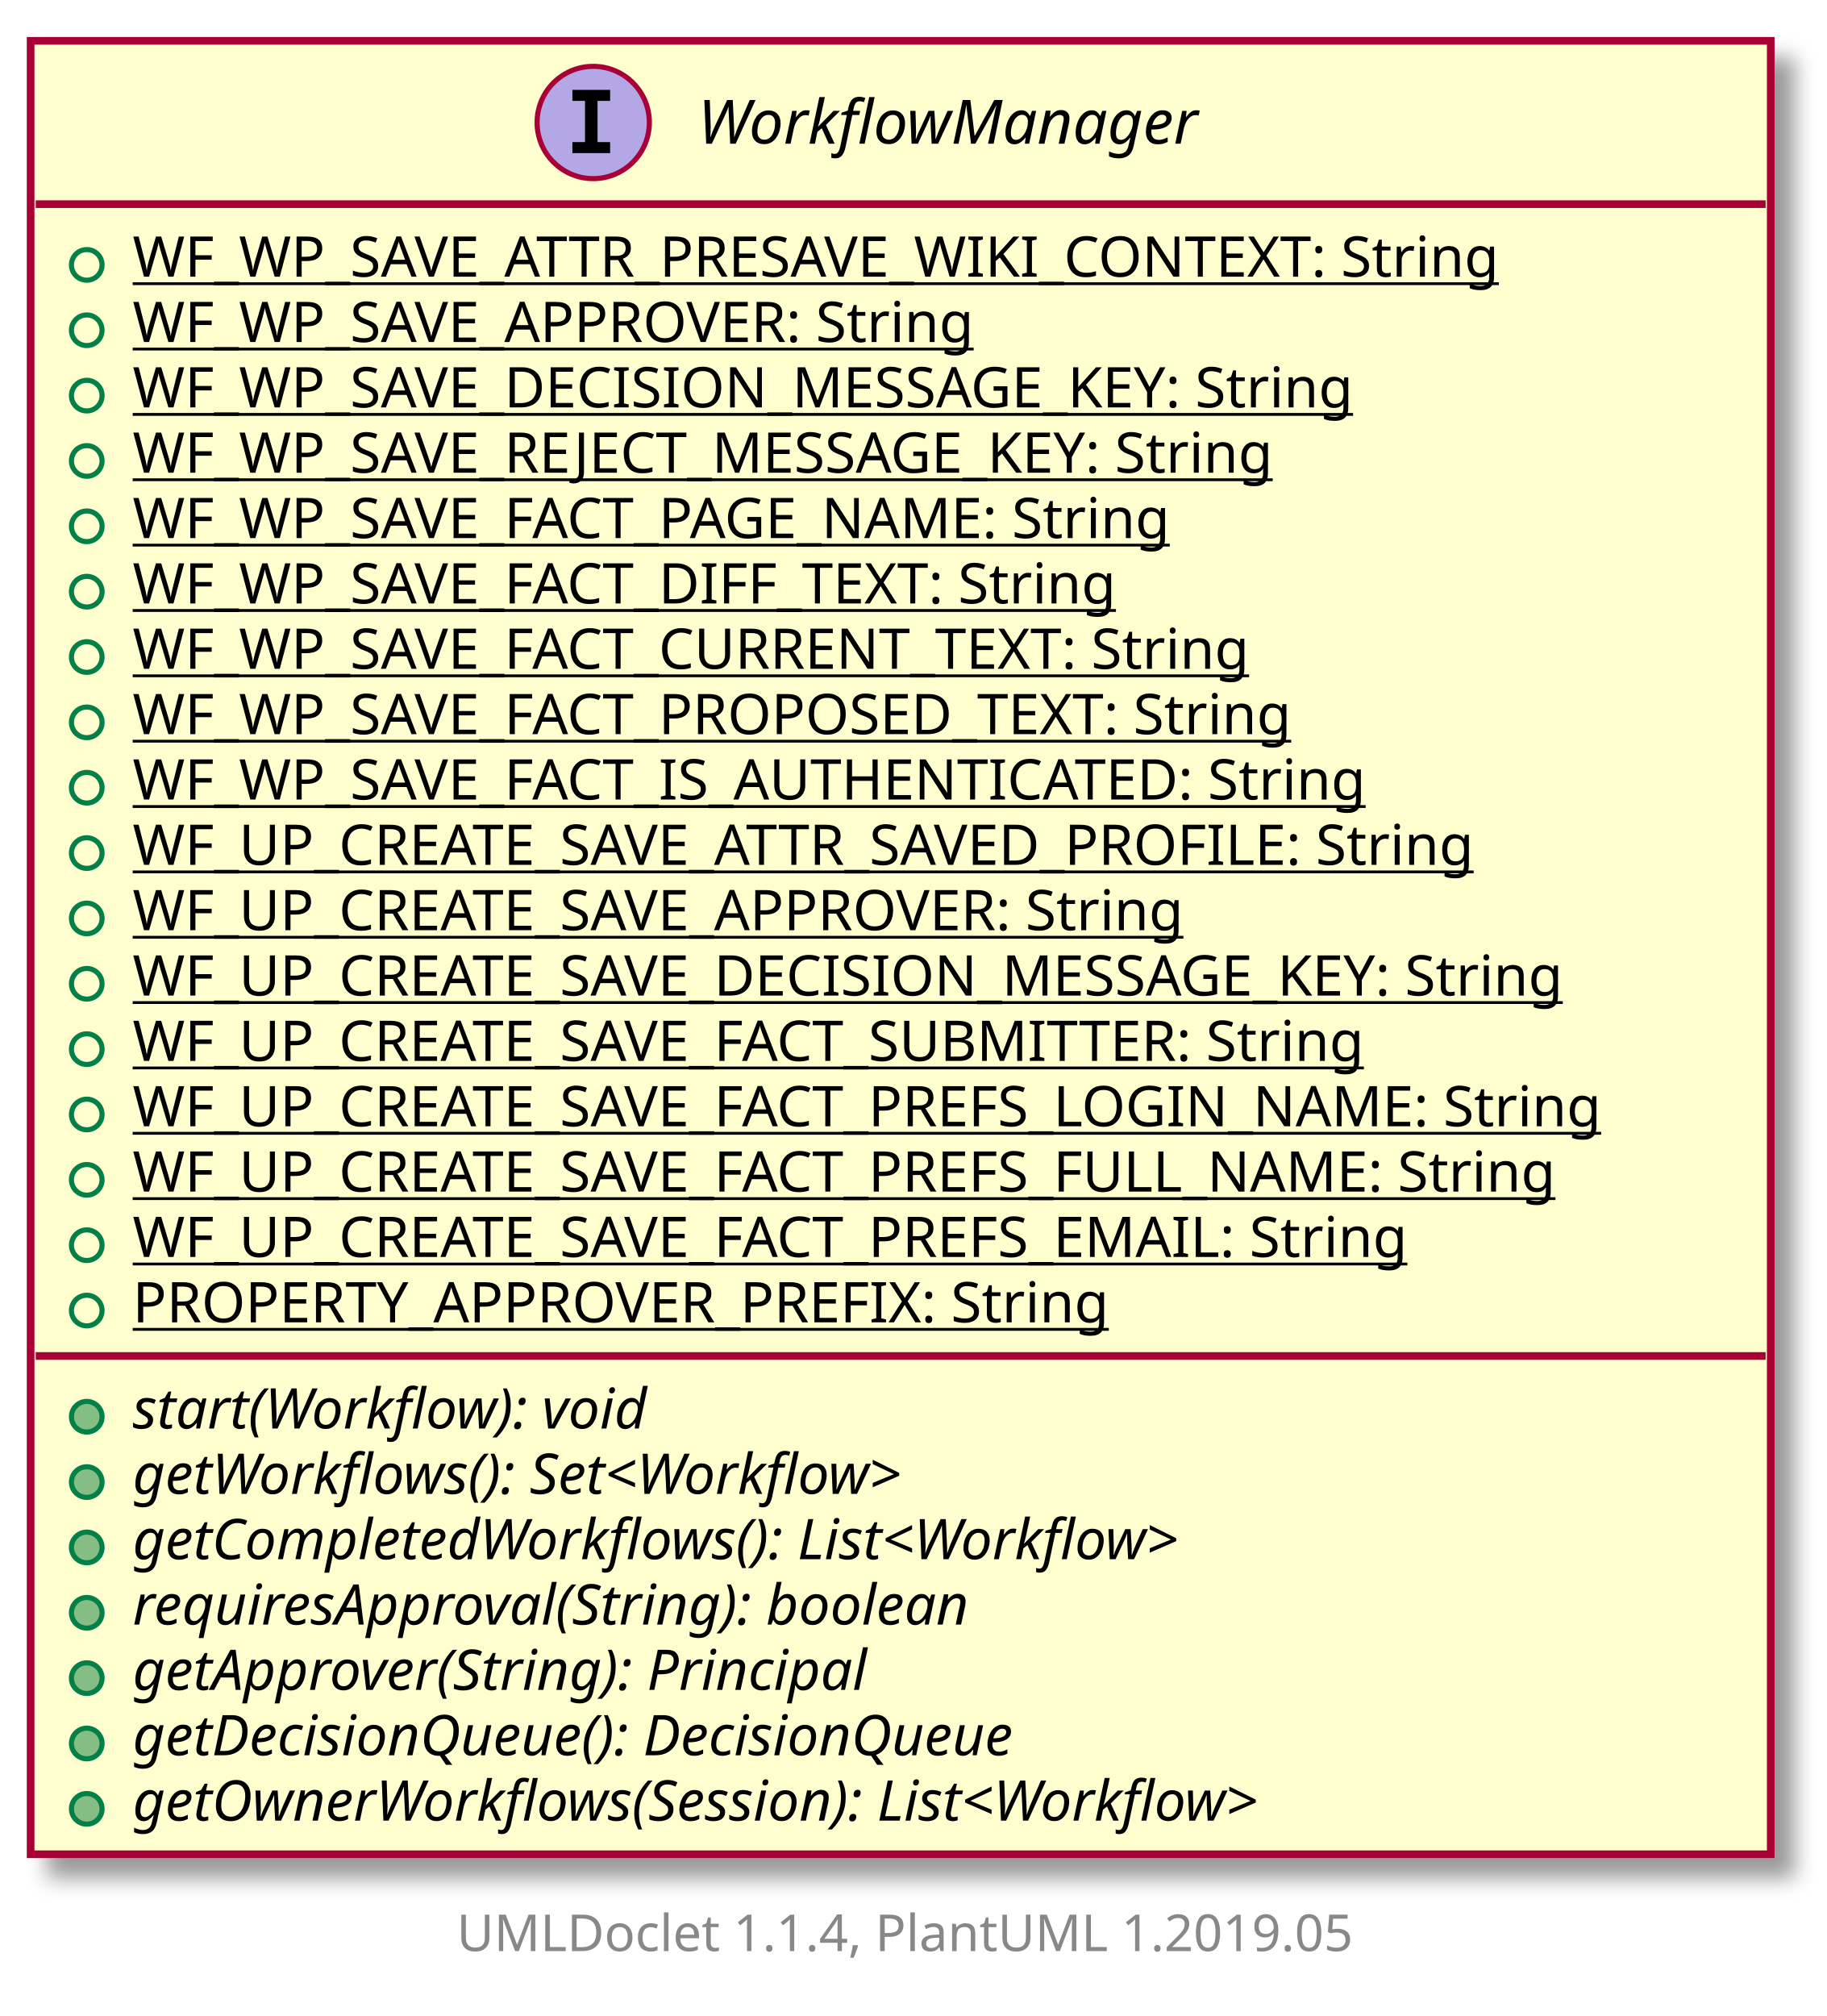
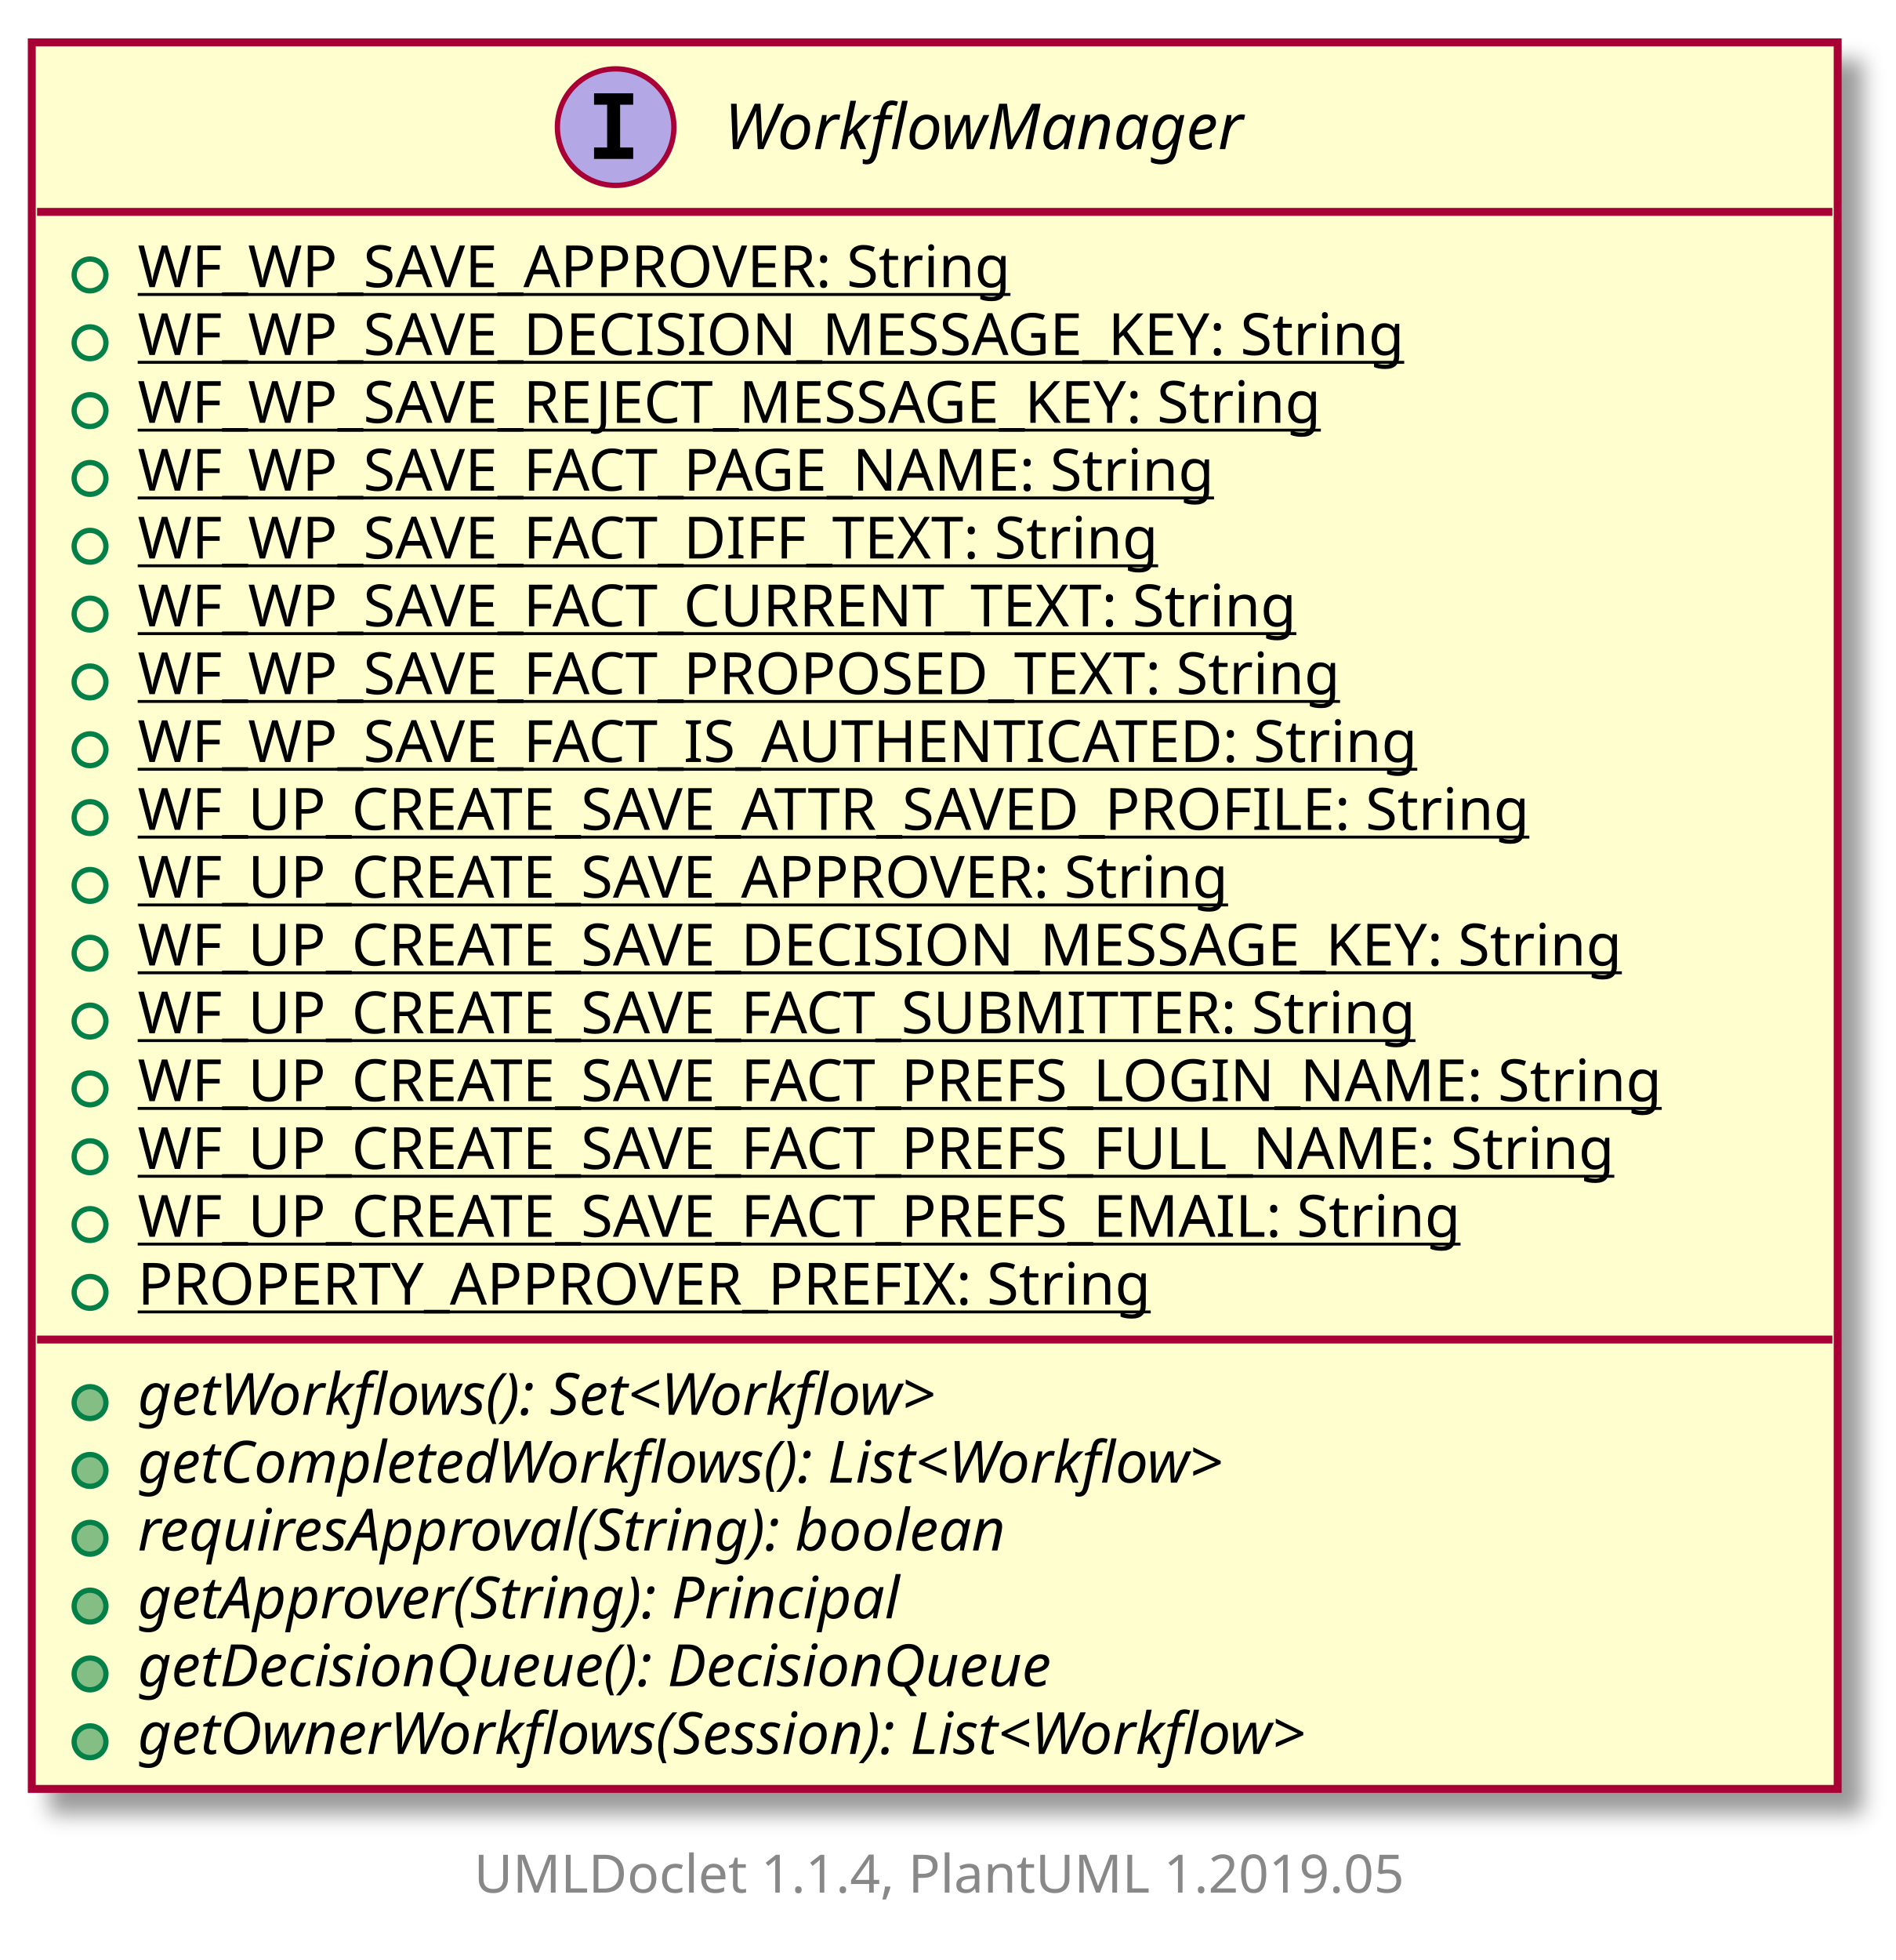
- <svg xmlns="http://www.w3.org/2000/svg" xmlns:xlink="http://www.w3.org/1999/xlink" contentScriptType="application/ecmascript" contentStyleType="text/css" height="395px" preserveAspectRatio="none" style="width:358px;height:395px;" version="1.1" viewBox="0 0 358 395" width="358px" zoomAndPan="magnify">
+ <svg xmlns="http://www.w3.org/2000/svg" xmlns:xlink="http://www.w3.org/1999/xlink" contentScriptType="application/ecmascript" contentStyleType="text/css" height="370px" preserveAspectRatio="none" style="width:358px;height:370px;" version="1.1" viewBox="0 0 358 370" width="358px" zoomAndPan="magnify">
  <defs>
-     <filter height="300%" id="fxxabyc0bfmiw" width="300%" x="-1" y="-1">
+     <filter height="300%" id="ffypw07ciiyxc" width="300%" x="-1" y="-1">
      <feGaussianBlur result="blurOut" stdDeviation="2.0" />
      <feColorMatrix in="blurOut" result="blurOut2" type="matrix" values="0 0 0 0 0 0 0 0 0 0 0 0 0 0 0 0 0 0 .4 0" />
      <feOffset dx="4.0" dy="4.0" in="blurOut2" result="blurOut3" />
      <feBlend in="SourceGraphic" in2="blurOut3" mode="normal" />
    </filter>
  </defs>
  <g>
    <a href="WorkflowManager.html" target="_top" xlink:actuate="onRequest" xlink:show="new" xlink:title="WorkflowManager.html" xlink:type="simple">
-       <rect fill="#FEFECE" filter="url(#fxxabyc0bfmiw)" height="355.312" id="WorkflowManager" style="stroke: #A80036; stroke-width: 1.5;" width="341" x="6" y="8" />
+       <rect fill="#FEFECE" filter="url(#ffypw07ciiyxc)" height="329.703" id="WorkflowManager" style="stroke: #A80036; stroke-width: 1.5;" width="341" x="6" y="8" />
      <ellipse cx="116.25" cy="24" fill="#B4A7E5" rx="11" ry="11" style="stroke: #A80036; stroke-width: 1.0;" />
      <path d="M112.172,19.766 L112.172,17.609 L119.562,17.609 L119.562,19.766 L117.094,19.766 L117.094,27.844 L119.562,27.844 L119.562,30 L112.172,30 L112.172,27.844 L114.641,27.844 L114.641,19.766 L112.172,19.766 Z " />
      <text fill="#000000" font-family="sans-serif" font-size="12" font-style="italic" lengthAdjust="spacingAndGlyphs" textLength="112" x="136.75" y="28.154">WorkflowManager</text>
      <line style="stroke: #A80036; stroke-width: 1.5;" x1="7" x2="346" y1="40" y2="40" />
      <ellipse cx="17" cy="51.902" fill="none" rx="3" ry="3" style="stroke: #038048; stroke-width: 1.0;" />
-       <text fill="#000000" font-family="sans-serif" font-size="11" lengthAdjust="spacingAndGlyphs" text-decoration="underline" textLength="291" x="26" y="54.21">WF_WP_SAVE_ATTR_PRESAVE_WIKI_CONTEXT: String</text>
+       <text fill="#000000" font-family="sans-serif" font-size="11" lengthAdjust="spacingAndGlyphs" text-decoration="underline" textLength="178" x="26" y="54.21">WF_WP_SAVE_APPROVER: String</text>
      <ellipse cx="17" cy="64.707" fill="none" rx="3" ry="3" style="stroke: #038048; stroke-width: 1.0;" />
-       <text fill="#000000" font-family="sans-serif" font-size="11" lengthAdjust="spacingAndGlyphs" text-decoration="underline" textLength="178" x="26" y="67.015">WF_WP_SAVE_APPROVER: String</text>
+       <text fill="#000000" font-family="sans-serif" font-size="11" lengthAdjust="spacingAndGlyphs" text-decoration="underline" textLength="262" x="26" y="67.015">WF_WP_SAVE_DECISION_MESSAGE_KEY: String</text>
      <ellipse cx="17" cy="77.512" fill="none" rx="3" ry="3" style="stroke: #038048; stroke-width: 1.0;" />
-       <text fill="#000000" font-family="sans-serif" font-size="11" lengthAdjust="spacingAndGlyphs" text-decoration="underline" textLength="262" x="26" y="79.82">WF_WP_SAVE_DECISION_MESSAGE_KEY: String</text>
+       <text fill="#000000" font-family="sans-serif" font-size="11" lengthAdjust="spacingAndGlyphs" text-decoration="underline" textLength="247" x="26" y="79.82">WF_WP_SAVE_REJECT_MESSAGE_KEY: String</text>
      <ellipse cx="17" cy="90.316" fill="none" rx="3" ry="3" style="stroke: #038048; stroke-width: 1.0;" />
-       <text fill="#000000" font-family="sans-serif" font-size="11" lengthAdjust="spacingAndGlyphs" text-decoration="underline" textLength="247" x="26" y="92.624">WF_WP_SAVE_REJECT_MESSAGE_KEY: String</text>
+       <text fill="#000000" font-family="sans-serif" font-size="11" lengthAdjust="spacingAndGlyphs" text-decoration="underline" textLength="221" x="26" y="92.624">WF_WP_SAVE_FACT_PAGE_NAME: String</text>
      <ellipse cx="17" cy="103.121" fill="none" rx="3" ry="3" style="stroke: #038048; stroke-width: 1.0;" />
-       <text fill="#000000" font-family="sans-serif" font-size="11" lengthAdjust="spacingAndGlyphs" text-decoration="underline" textLength="221" x="26" y="105.429">WF_WP_SAVE_FACT_PAGE_NAME: String</text>
+       <text fill="#000000" font-family="sans-serif" font-size="11" lengthAdjust="spacingAndGlyphs" text-decoration="underline" textLength="211" x="26" y="105.429">WF_WP_SAVE_FACT_DIFF_TEXT: String</text>
      <ellipse cx="17" cy="115.926" fill="none" rx="3" ry="3" style="stroke: #038048; stroke-width: 1.0;" />
-       <text fill="#000000" font-family="sans-serif" font-size="11" lengthAdjust="spacingAndGlyphs" text-decoration="underline" textLength="211" x="26" y="118.234">WF_WP_SAVE_FACT_DIFF_TEXT: String</text>
+       <text fill="#000000" font-family="sans-serif" font-size="11" lengthAdjust="spacingAndGlyphs" text-decoration="underline" textLength="240" x="26" y="118.234">WF_WP_SAVE_FACT_CURRENT_TEXT: String</text>
      <ellipse cx="17" cy="128.731" fill="none" rx="3" ry="3" style="stroke: #038048; stroke-width: 1.0;" />
-       <text fill="#000000" font-family="sans-serif" font-size="11" lengthAdjust="spacingAndGlyphs" text-decoration="underline" textLength="240" x="26" y="131.039">WF_WP_SAVE_FACT_CURRENT_TEXT: String</text>
+       <text fill="#000000" font-family="sans-serif" font-size="11" lengthAdjust="spacingAndGlyphs" text-decoration="underline" textLength="250" x="26" y="131.039">WF_WP_SAVE_FACT_PROPOSED_TEXT: String</text>
      <ellipse cx="17" cy="141.535" fill="none" rx="3" ry="3" style="stroke: #038048; stroke-width: 1.0;" />
-       <text fill="#000000" font-family="sans-serif" font-size="11" lengthAdjust="spacingAndGlyphs" text-decoration="underline" textLength="250" x="26" y="143.843">WF_WP_SAVE_FACT_PROPOSED_TEXT: String</text>
+       <text fill="#000000" font-family="sans-serif" font-size="11" lengthAdjust="spacingAndGlyphs" text-decoration="underline" textLength="263" x="26" y="143.843">WF_WP_SAVE_FACT_IS_AUTHENTICATED: String</text>
      <ellipse cx="17" cy="154.34" fill="none" rx="3" ry="3" style="stroke: #038048; stroke-width: 1.0;" />
-       <text fill="#000000" font-family="sans-serif" font-size="11" lengthAdjust="spacingAndGlyphs" text-decoration="underline" textLength="263" x="26" y="156.648">WF_WP_SAVE_FACT_IS_AUTHENTICATED: String</text>
+       <text fill="#000000" font-family="sans-serif" font-size="11" lengthAdjust="spacingAndGlyphs" text-decoration="underline" textLength="290" x="26" y="156.648">WF_UP_CREATE_SAVE_ATTR_SAVED_PROFILE: String</text>
      <ellipse cx="17" cy="167.144" fill="none" rx="3" ry="3" style="stroke: #038048; stroke-width: 1.0;" />
-       <text fill="#000000" font-family="sans-serif" font-size="11" lengthAdjust="spacingAndGlyphs" text-decoration="underline" textLength="290" x="26" y="169.453">WF_UP_CREATE_SAVE_ATTR_SAVED_PROFILE: String</text>
+       <text fill="#000000" font-family="sans-serif" font-size="11" lengthAdjust="spacingAndGlyphs" text-decoration="underline" textLength="226" x="26" y="169.453">WF_UP_CREATE_SAVE_APPROVER: String</text>
      <ellipse cx="17" cy="179.949" fill="none" rx="3" ry="3" style="stroke: #038048; stroke-width: 1.0;" />
-       <text fill="#000000" font-family="sans-serif" font-size="11" lengthAdjust="spacingAndGlyphs" text-decoration="underline" textLength="226" x="26" y="182.257">WF_UP_CREATE_SAVE_APPROVER: String</text>
+       <text fill="#000000" font-family="sans-serif" font-size="11" lengthAdjust="spacingAndGlyphs" text-decoration="underline" textLength="310" x="26" y="182.257">WF_UP_CREATE_SAVE_DECISION_MESSAGE_KEY: String</text>
      <ellipse cx="17" cy="192.754" fill="none" rx="3" ry="3" style="stroke: #038048; stroke-width: 1.0;" />
-       <text fill="#000000" font-family="sans-serif" font-size="11" lengthAdjust="spacingAndGlyphs" text-decoration="underline" textLength="310" x="26" y="195.062">WF_UP_CREATE_SAVE_DECISION_MESSAGE_KEY: String</text>
+       <text fill="#000000" font-family="sans-serif" font-size="11" lengthAdjust="spacingAndGlyphs" text-decoration="underline" textLength="266" x="26" y="195.062">WF_UP_CREATE_SAVE_FACT_SUBMITTER: String</text>
      <ellipse cx="17" cy="205.559" fill="none" rx="3" ry="3" style="stroke: #038048; stroke-width: 1.0;" />
-       <text fill="#000000" font-family="sans-serif" font-size="11" lengthAdjust="spacingAndGlyphs" text-decoration="underline" textLength="266" x="26" y="207.867">WF_UP_CREATE_SAVE_FACT_SUBMITTER: String</text>
+       <text fill="#000000" font-family="sans-serif" font-size="11" lengthAdjust="spacingAndGlyphs" text-decoration="underline" textLength="315" x="26" y="207.867">WF_UP_CREATE_SAVE_FACT_PREFS_LOGIN_NAME: String</text>
      <ellipse cx="17" cy="218.363" fill="none" rx="3" ry="3" style="stroke: #038048; stroke-width: 1.0;" />
-       <text fill="#000000" font-family="sans-serif" font-size="11" lengthAdjust="spacingAndGlyphs" text-decoration="underline" textLength="315" x="26" y="220.671">WF_UP_CREATE_SAVE_FACT_PREFS_LOGIN_NAME: String</text>
+       <text fill="#000000" font-family="sans-serif" font-size="11" lengthAdjust="spacingAndGlyphs" text-decoration="underline" textLength="306" x="26" y="220.671">WF_UP_CREATE_SAVE_FACT_PREFS_FULL_NAME: String</text>
      <ellipse cx="17" cy="231.168" fill="none" rx="3" ry="3" style="stroke: #038048; stroke-width: 1.0;" />
-       <text fill="#000000" font-family="sans-serif" font-size="11" lengthAdjust="spacingAndGlyphs" text-decoration="underline" textLength="306" x="26" y="233.476">WF_UP_CREATE_SAVE_FACT_PREFS_FULL_NAME: String</text>
+       <text fill="#000000" font-family="sans-serif" font-size="11" lengthAdjust="spacingAndGlyphs" text-decoration="underline" textLength="275" x="26" y="233.476">WF_UP_CREATE_SAVE_FACT_PREFS_EMAIL: String</text>
      <ellipse cx="17" cy="243.973" fill="none" rx="3" ry="3" style="stroke: #038048; stroke-width: 1.0;" />
-       <text fill="#000000" font-family="sans-serif" font-size="11" lengthAdjust="spacingAndGlyphs" text-decoration="underline" textLength="275" x="26" y="246.281">WF_UP_CREATE_SAVE_FACT_PREFS_EMAIL: String</text>
-       <ellipse cx="17" cy="256.777" fill="none" rx="3" ry="3" style="stroke: #038048; stroke-width: 1.0;" />
-       <text fill="#000000" font-family="sans-serif" font-size="11" lengthAdjust="spacingAndGlyphs" text-decoration="underline" textLength="207" x="26" y="259.085">PROPERTY_APPROVER_PREFIX: String</text>
-       <line style="stroke: #A80036; stroke-width: 1.5;" x1="7" x2="346" y1="265.68" y2="265.68" />
+       <text fill="#000000" font-family="sans-serif" font-size="11" lengthAdjust="spacingAndGlyphs" text-decoration="underline" textLength="207" x="26" y="246.281">PROPERTY_APPROVER_PREFIX: String</text>
+       <line style="stroke: #A80036; stroke-width: 1.5;" x1="7" x2="346" y1="252.875" y2="252.875" />
+       <ellipse cx="17" cy="264.777" fill="#84BE84" rx="3" ry="3" style="stroke: #038048; stroke-width: 1.0;" />
+       <text fill="#000000" font-family="sans-serif" font-size="11" font-style="italic" lengthAdjust="spacingAndGlyphs" textLength="180" x="26" y="267.085">getWorkflows(): Set&lt;Workflow&gt;</text>
      <ellipse cx="17" cy="277.582" fill="#84BE84" rx="3" ry="3" style="stroke: #038048; stroke-width: 1.0;" />
-       <text fill="#000000" font-family="sans-serif" font-size="11" font-style="italic" lengthAdjust="spacingAndGlyphs" textLength="118" x="26" y="279.89">start(Workflow): void</text>
+       <text fill="#000000" font-family="sans-serif" font-size="11" font-style="italic" lengthAdjust="spacingAndGlyphs" textLength="242" x="26" y="279.89">getCompletedWorkflows(): List&lt;Workflow&gt;</text>
      <ellipse cx="17" cy="290.387" fill="#84BE84" rx="3" ry="3" style="stroke: #038048; stroke-width: 1.0;" />
-       <text fill="#000000" font-family="sans-serif" font-size="11" font-style="italic" lengthAdjust="spacingAndGlyphs" textLength="180" x="26" y="292.695">getWorkflows(): Set&lt;Workflow&gt;</text>
+       <text fill="#000000" font-family="sans-serif" font-size="11" font-style="italic" lengthAdjust="spacingAndGlyphs" textLength="192" x="26" y="292.695">requiresApproval(String): boolean</text>
      <ellipse cx="17" cy="303.191" fill="#84BE84" rx="3" ry="3" style="stroke: #038048; stroke-width: 1.0;" />
-       <text fill="#000000" font-family="sans-serif" font-size="11" font-style="italic" lengthAdjust="spacingAndGlyphs" textLength="242" x="26" y="305.5">getCompletedWorkflows(): List&lt;Workflow&gt;</text>
+       <text fill="#000000" font-family="sans-serif" font-size="11" font-style="italic" lengthAdjust="spacingAndGlyphs" textLength="168" x="26" y="305.5">getApprover(String): Principal</text>
      <ellipse cx="17" cy="315.996" fill="#84BE84" rx="3" ry="3" style="stroke: #038048; stroke-width: 1.0;" />
-       <text fill="#000000" font-family="sans-serif" font-size="11" font-style="italic" lengthAdjust="spacingAndGlyphs" textLength="192" x="26" y="318.304">requiresApproval(String): boolean</text>
+       <text fill="#000000" font-family="sans-serif" font-size="11" font-style="italic" lengthAdjust="spacingAndGlyphs" textLength="202" x="26" y="318.304">getDecisionQueue(): DecisionQueue</text>
      <ellipse cx="17" cy="328.801" fill="#84BE84" rx="3" ry="3" style="stroke: #038048; stroke-width: 1.0;" />
-       <text fill="#000000" font-family="sans-serif" font-size="11" font-style="italic" lengthAdjust="spacingAndGlyphs" textLength="168" x="26" y="331.109">getApprover(String): Principal</text>
-       <ellipse cx="17" cy="341.606" fill="#84BE84" rx="3" ry="3" style="stroke: #038048; stroke-width: 1.0;" />
-       <text fill="#000000" font-family="sans-serif" font-size="11" font-style="italic" lengthAdjust="spacingAndGlyphs" textLength="202" x="26" y="343.914">getDecisionQueue(): DecisionQueue</text>
-       <ellipse cx="17" cy="354.41" fill="#84BE84" rx="3" ry="3" style="stroke: #038048; stroke-width: 1.0;" />
-       <text fill="#000000" font-family="sans-serif" font-size="11" font-style="italic" lengthAdjust="spacingAndGlyphs" textLength="261" x="26" y="356.718">getOwnerWorkflows(Session): List&lt;Workflow&gt;</text>
+       <text fill="#000000" font-family="sans-serif" font-size="11" font-style="italic" lengthAdjust="spacingAndGlyphs" textLength="261" x="26" y="331.109">getOwnerWorkflows(Session): List&lt;Workflow&gt;</text>
    </a>
-     <text fill="#888888" font-family="sans-serif" font-size="10" lengthAdjust="spacingAndGlyphs" textLength="186" x="89.5" y="382.282">UMLDoclet 1.1.4, PlantUML 1.2019.05</text>
+     <text fill="#888888" font-family="sans-serif" font-size="10" lengthAdjust="spacingAndGlyphs" textLength="186" x="89.5" y="357.282">UMLDoclet 1.1.4, PlantUML 1.2019.05</text>
  </g>
</svg>
